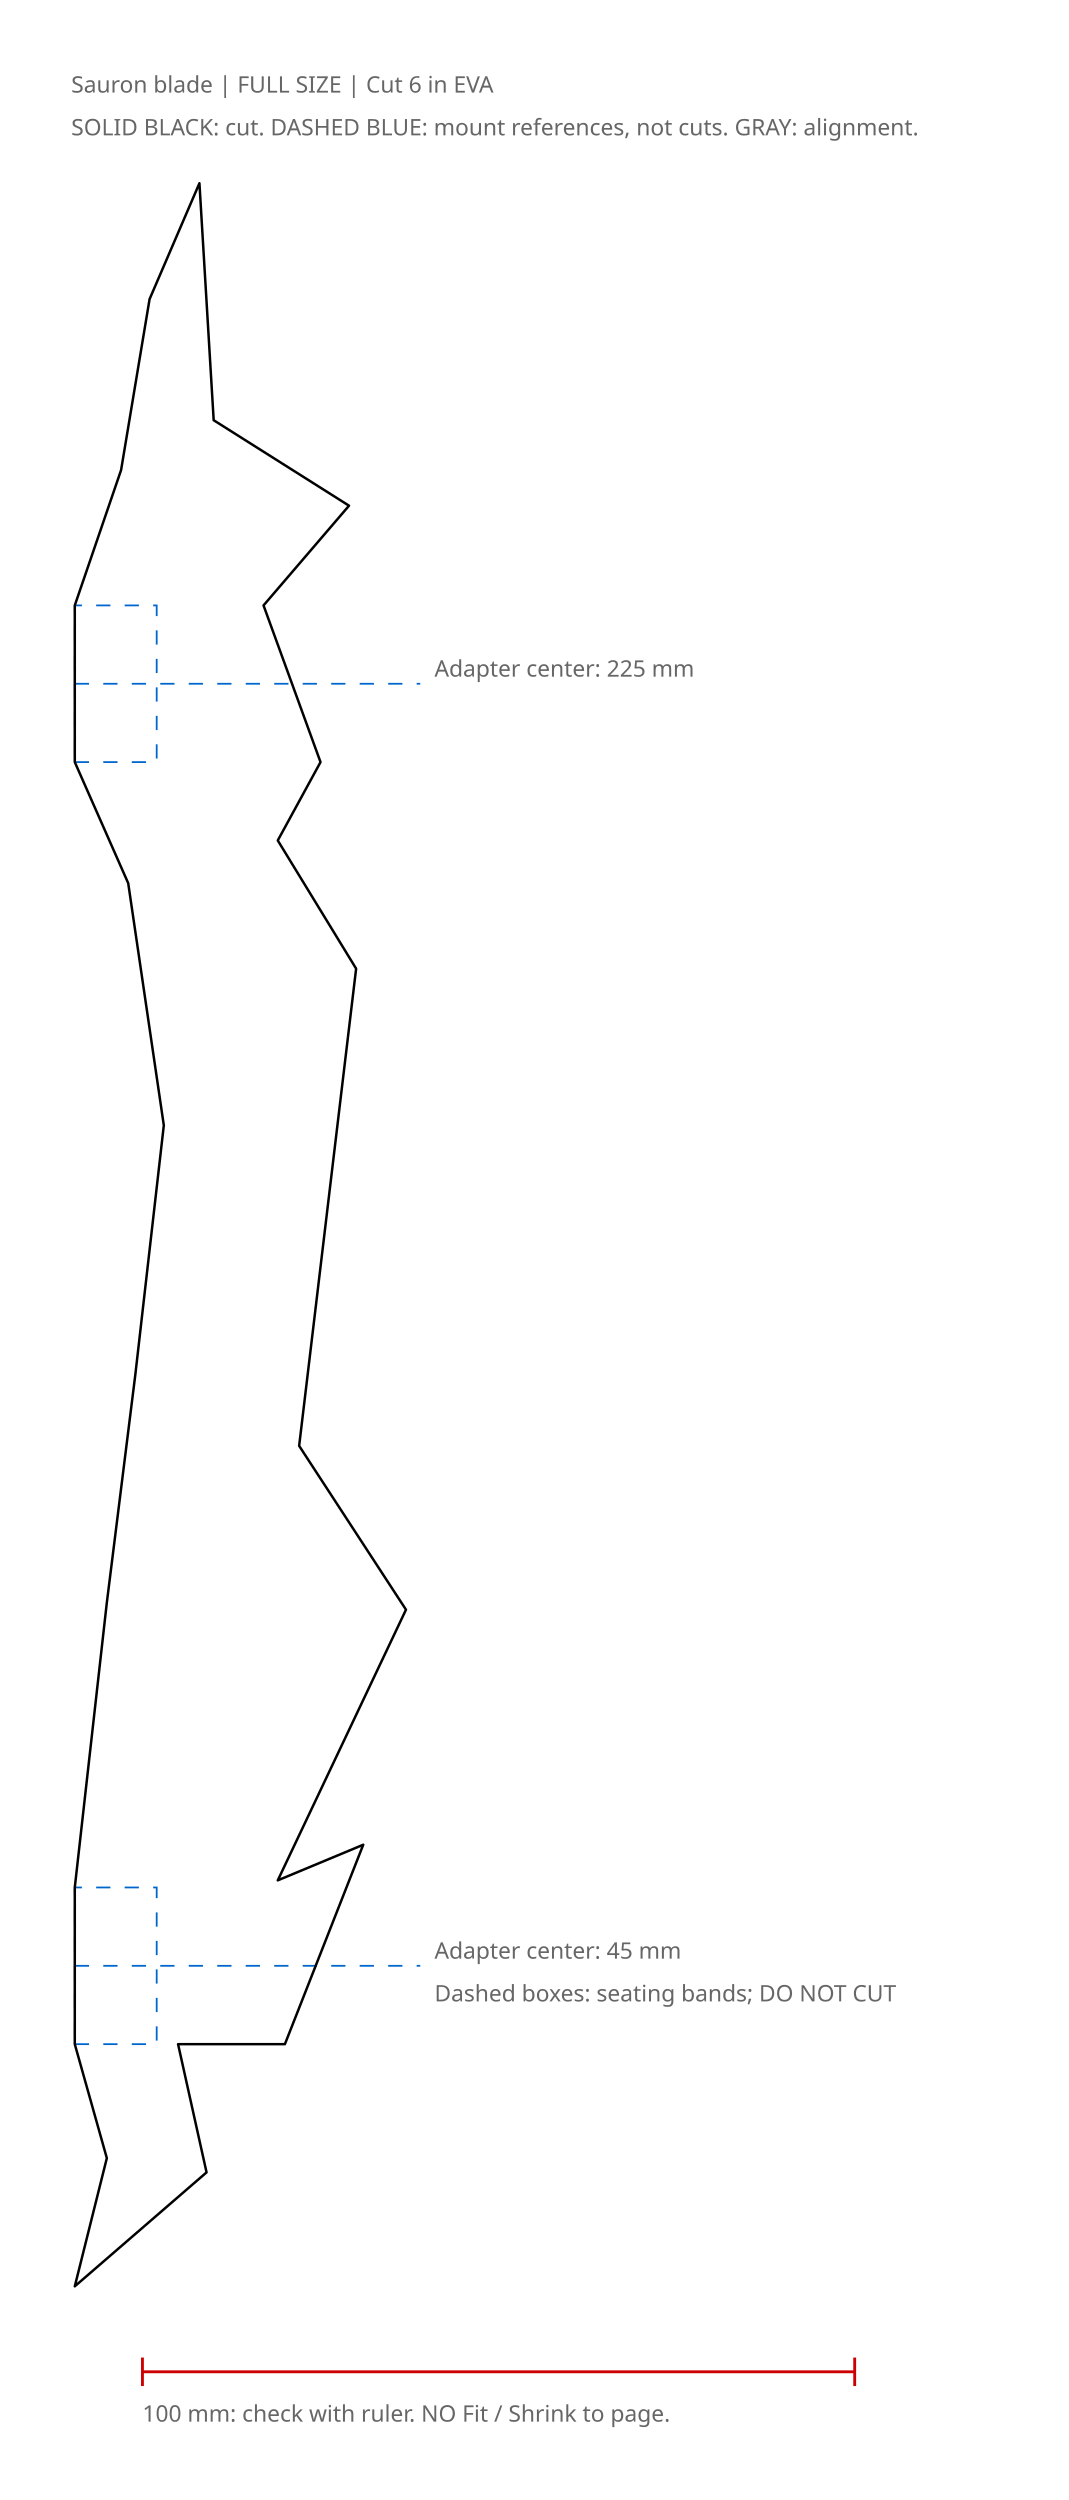
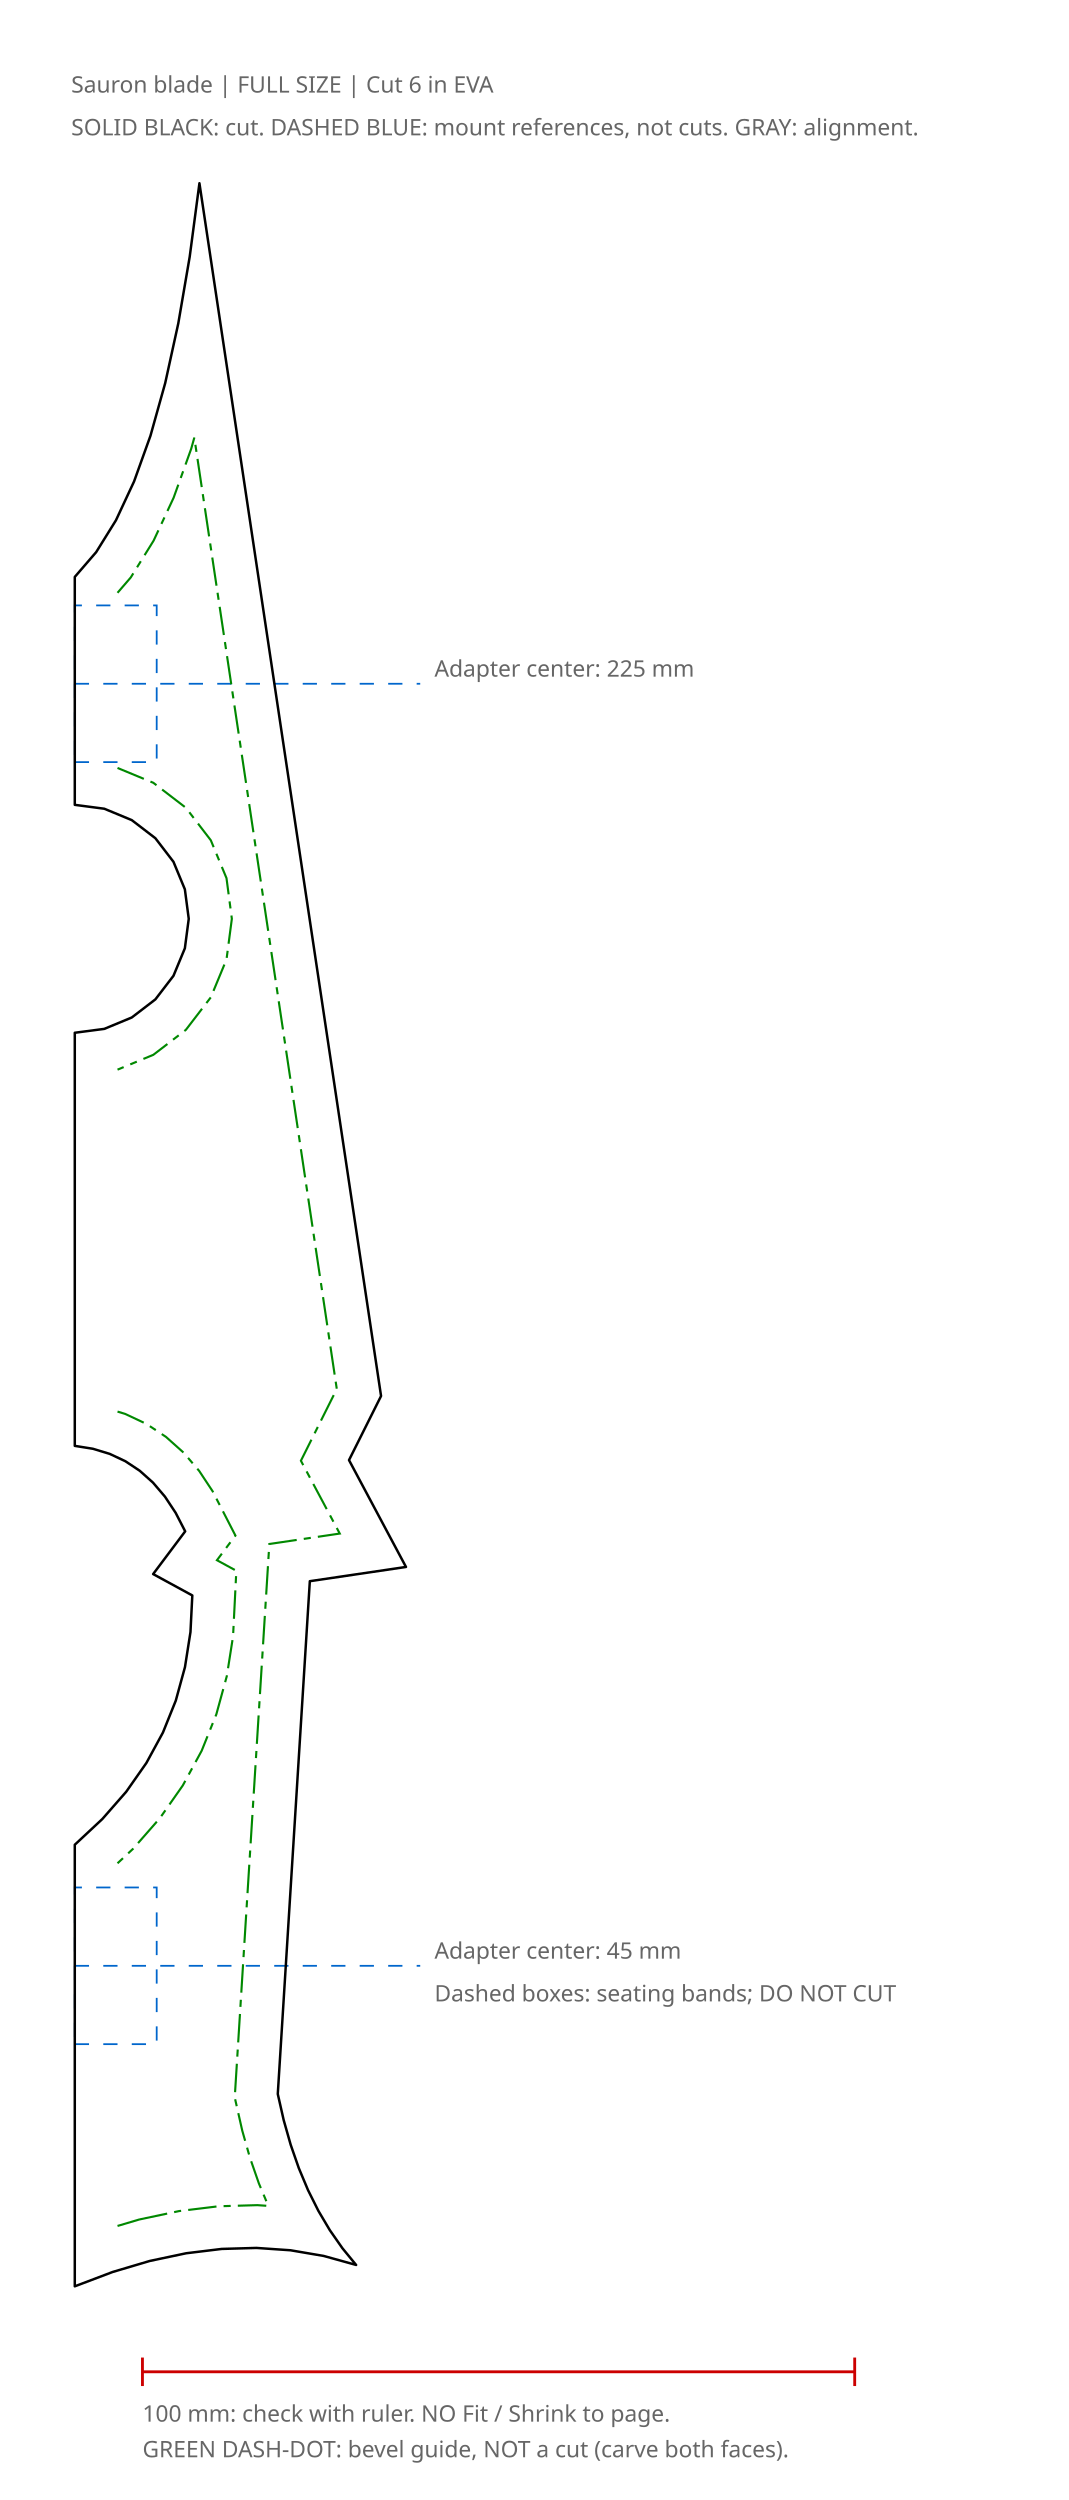
<svg xmlns="http://www.w3.org/2000/svg" width="150mm" height="351.0mm" viewBox="8.0 -321.0 150 351.0">
  <g>
    <path d="M 18.5 -45 L 67 -45" fill="none" stroke="#0066cc" stroke-width="0.25" stroke-dasharray="2 2" data-station="45" />
    <text x="69" y="-46" fill="#666666" font-size="3.2" font-family="sans-serif">Adapter center: 45 mm</text>
    <path d="M 18.5 -34 L 30 -34 L 30 -56 L 18.5 -56 Z" fill="none" stroke="#0066cc" stroke-width="0.25" stroke-dasharray="2 2" />
    <path d="M 18.5 -225 L 67 -225" fill="none" stroke="#0066cc" stroke-width="0.25" stroke-dasharray="2 2" data-station="225" />
    <text x="69" y="-226" fill="#666666" font-size="3.2" font-family="sans-serif">Adapter center: 225 mm</text>
    <path d="M 18.5 -214 L 30 -214 L 30 -236 L 18.5 -236 Z" fill="none" stroke="#0066cc" stroke-width="0.25" stroke-dasharray="2 2" />
    <text x="69" y="-40" fill="#666666" font-size="3.2" font-family="sans-serif">Dashed boxes: seating bands; DO NOT CUT</text>
    <g id="cut">
-       <path d=" M 37,-16 L 33,-34 L 48,-34 L 59,-62 L 47,-57 L 65,-95  L 50,-118 L 58,-185 L 47,-203 L 53,-214 L 45,-236 L 57,-250  L 38,-262 L 36,-295.275 L 29,-279 L 25,-255 L 18.5,-236 L 18.5,-214  L 26,-197 L 31,-163 L 27,-128 L 23,-96 L 18.5,-56 L 18.5,-34  L 23,-18 L 18.5,-0 z " stroke="#000000" fill="none" stroke-width=".35" stroke-linejoin="round" />
+       <path d=" M 23.82,-2.016 L 29.031,-3.562 L 34.133,-4.641 L 39.125,-5.25 L 44.008,-5.391 L 48.781,-5.062  L 53.445,-4.266 L 58,-3 L 56.078,-5.344 L 54.312,-7.875 L 52.703,-10.594 L 51.25,-13.5  L 49.953,-16.594 L 48.812,-19.875 L 47.828,-23.344 L 47,-27 L 51.5,-99 L 65,-101  L 57,-116 L 61.5,-125 L 36,-295.275 L 34.633,-284.945 L 33.031,-275.592 L 31.195,-267.217  L 29.125,-259.819 L 26.82,-253.398 L 24.281,-247.955 L 21.508,-243.489 L 18.5,-240 L 18.5,-208  L 22.641,-207.455 L 26.5,-205.856 L 29.814,-203.314 L 32.356,-200 L 33.955,-196.141 L 34.5,-192  L 33.955,-187.859 L 32.356,-184 L 29.814,-180.686 L 26.5,-178.144 L 22.641,-176.545 L 18.5,-176  L 18.5,-118 L 21.039,-117.594 L 23.406,-116.875 L 25.602,-115.844 L 27.625,-114.5 L 29.477,-112.844  L 31.156,-110.875 L 32.664,-108.594 L 34,-106 L 29.5,-100 L 35,-97 L 34.742,-91.859  L 33.969,-86.938 L 32.68,-82.234 L 30.875,-77.75 L 28.555,-73.484 L 25.719,-69.438 L 22.367,-65.609  L 18.5,-62 L 18.5,-0 z " stroke="#000000" fill="none" stroke-width=".35" stroke-linejoin="round" />
+     </g>
+     <g id="bevel">
+       <path d="M 27.555 -9.383 L 33.147 -10.565 L 38.674 -11.239 L 44.127 -11.397 L 45.67 -11.29 L 44.347 -14.447 L 43.088 -18.069 L 42.012 -21.861 L 40.958 -26.515 L 45.815 -104.223 L 55.7 -105.688 L 50.247 -115.911 L 55.285 -125.987 L 35.282 -259.557 L 34.845 -257.994 L 32.374 -251.112 L 29.567 -245.094 L 26.358 -239.925 L 24.5 -237.771 M 24.5 -213.179 L 29.526 -211.097 L 34.093 -207.593 L 37.597 -203.026 L 39.8 -197.707 L 40.552 -192 L 39.8 -186.293 L 37.597 -180.974 L 34.093 -176.407 L 29.526 -172.903 L 24.5 -170.821 M 24.5 -122.813 L 25.565 -122.49 L 28.553 -121.086 L 31.304 -119.26 L 33.778 -117.046 L 35.959 -114.49 L 37.849 -111.631 L 41.055 -105.406 L 38.46 -101.947 L 41.181 -100.463 L 40.719 -91.242 L 39.844 -85.675 L 38.375 -80.315 L 36.312 -75.188 L 33.663 -70.319 L 30.447 -65.729 L 26.682 -61.429 L 24.5 -59.393 M 24.5 -8.476 L 27.555 -9.383" fill="none" stroke="#008800" stroke-width="0.3" stroke-dasharray="4 1 1 1" />
    </g>
  </g>
  <text x="18.0" y="-308.0" fill="#666666" font-size="3.2" font-family="sans-serif">Sauron blade | FULL SIZE | Cut 6 in EVA</text>
  <text x="18.0" y="-302.0" fill="#666666" font-size="3.2" font-family="sans-serif">SOLID BLACK: cut. DASHED BLUE: mount references, not cuts. GRAY: alignment.</text>
  <path id="calibration" d="M 28.0 12.0 L 128.0 12.0 M 28.0 10.0 L 28.0 14.0 M 128.0 10.0 L 128.0 14.0" fill="none" stroke="#cc0000" stroke-width="0.4" />
  <text x="28.0" y="19.0" fill="#666666" font-size="3.2" font-family="sans-serif">100 mm: check with ruler. NO Fit / Shrink to page.</text>
+   <text x="28.0" y="24.0" fill="#666666" font-size="3.2" font-family="sans-serif">GREEN DASH-DOT: bevel guide, NOT a cut (carve both faces).</text>
</svg>
